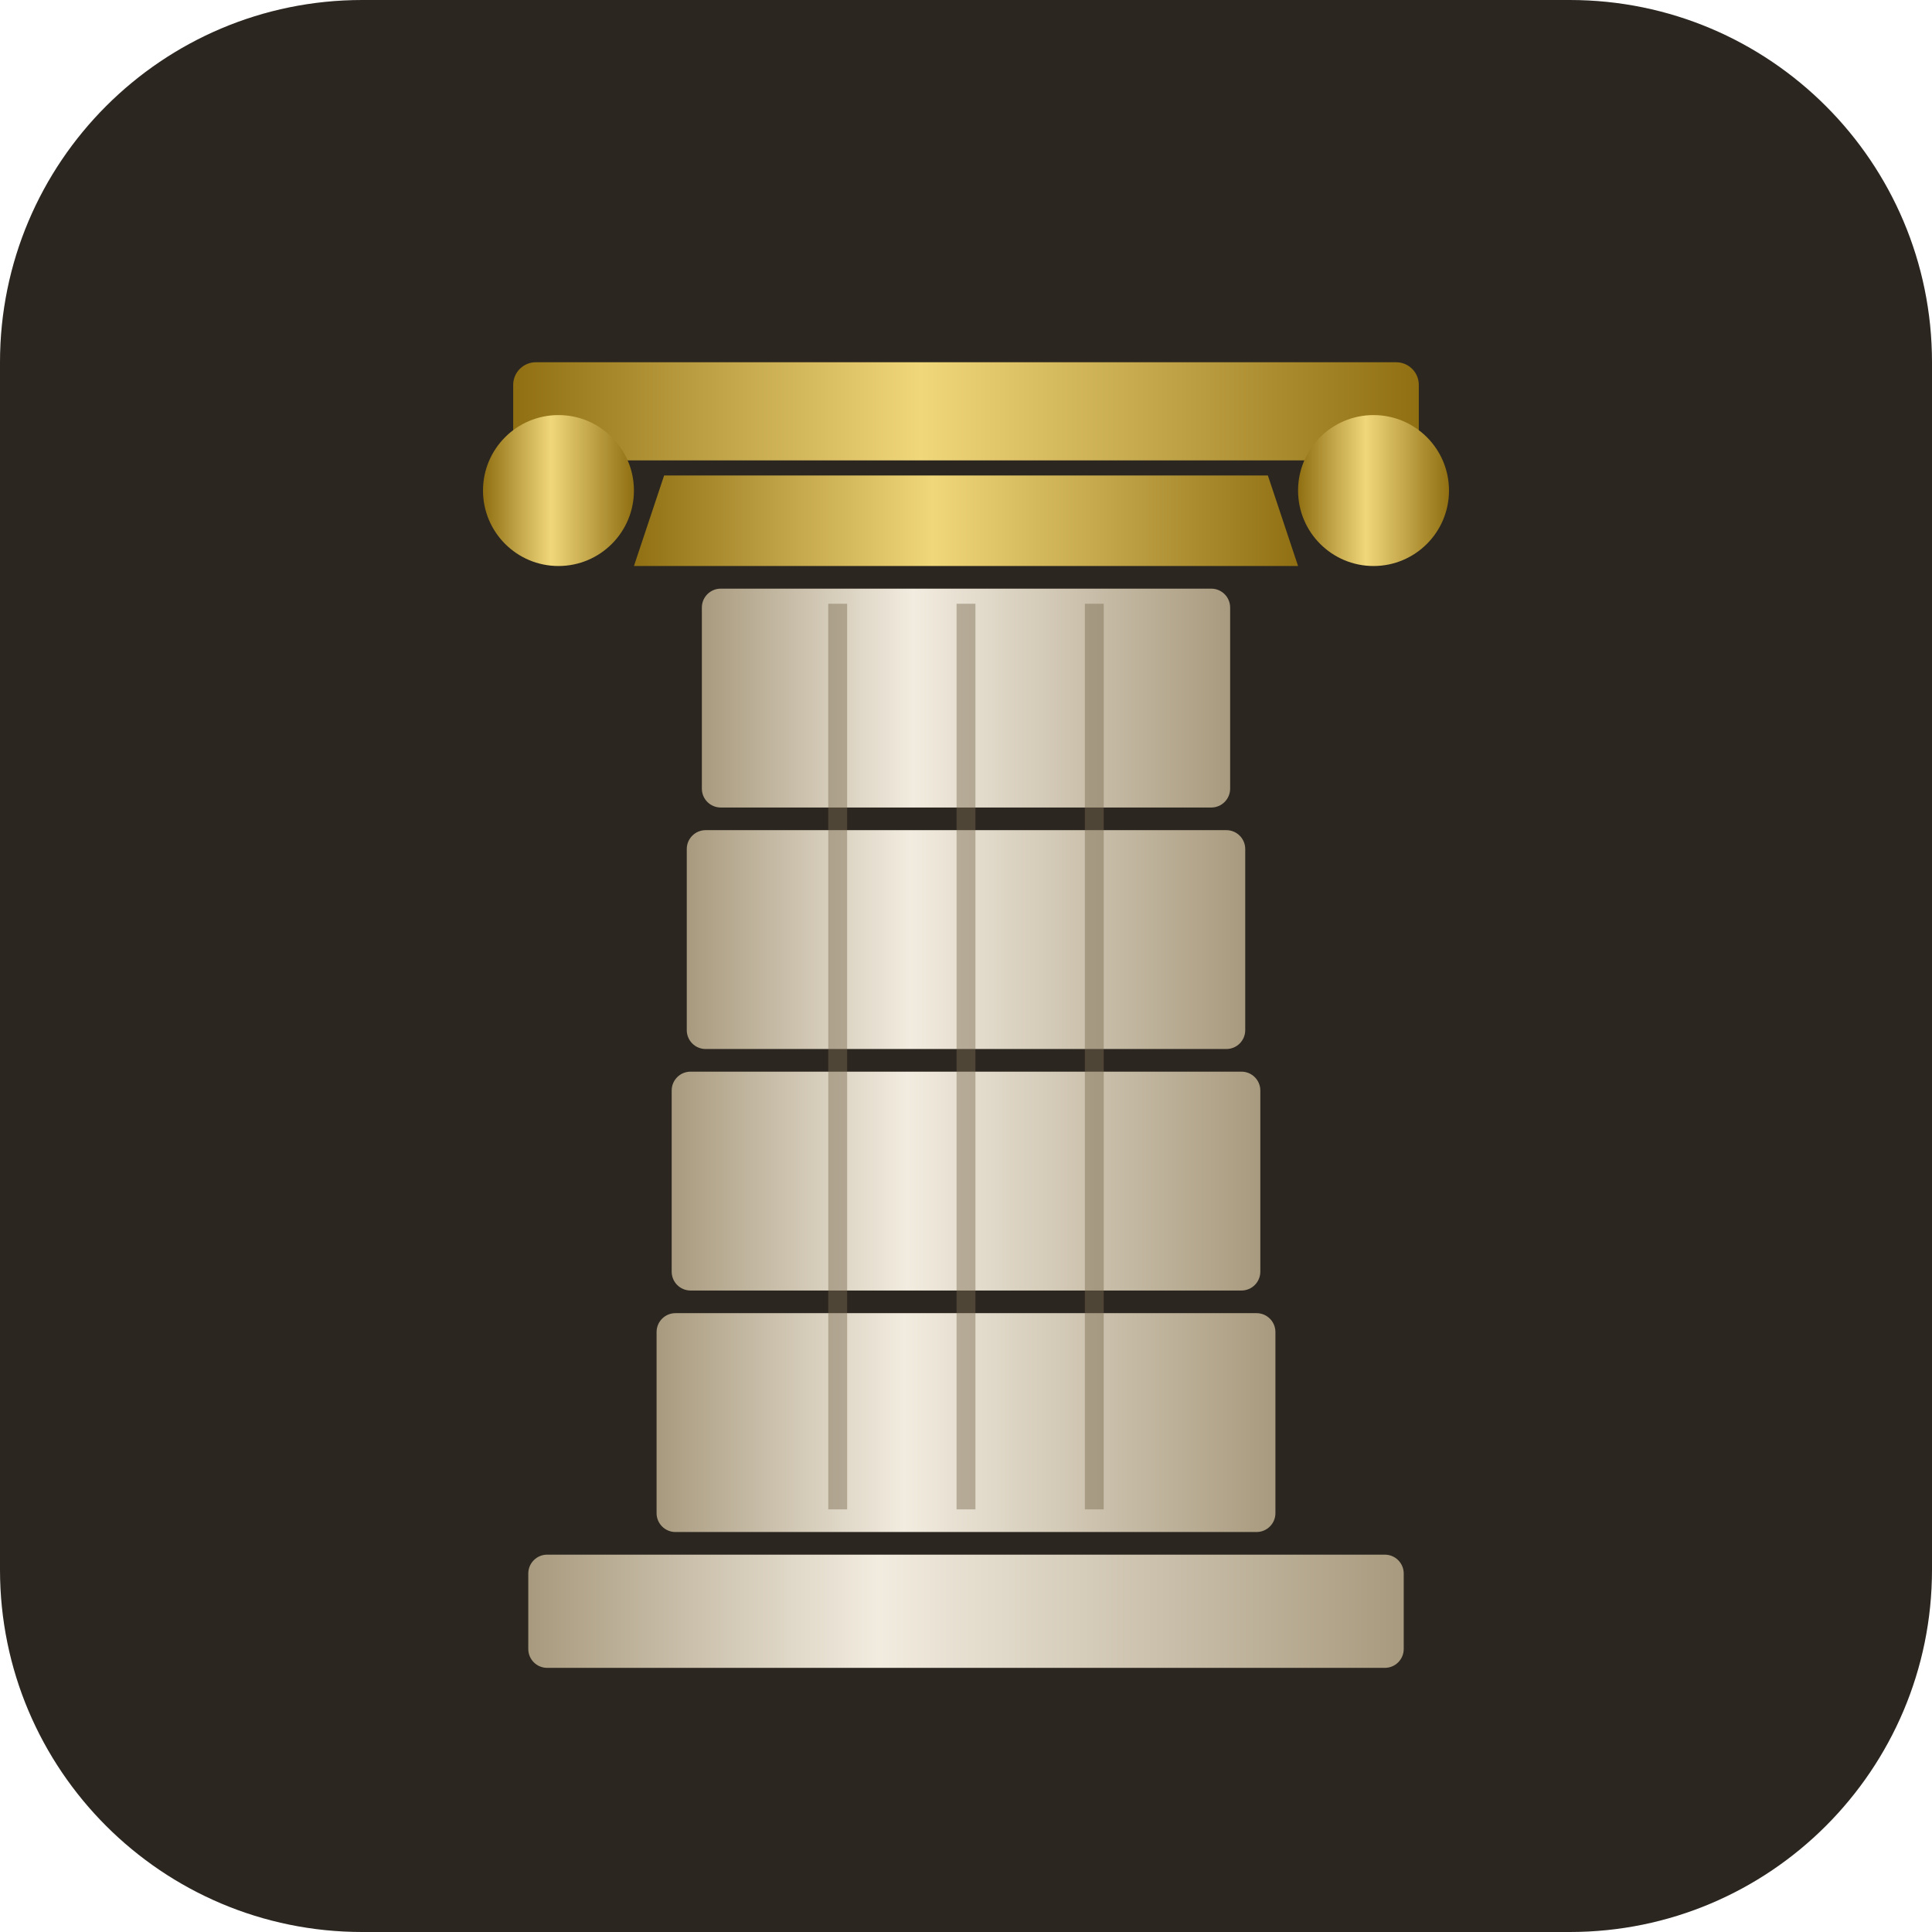
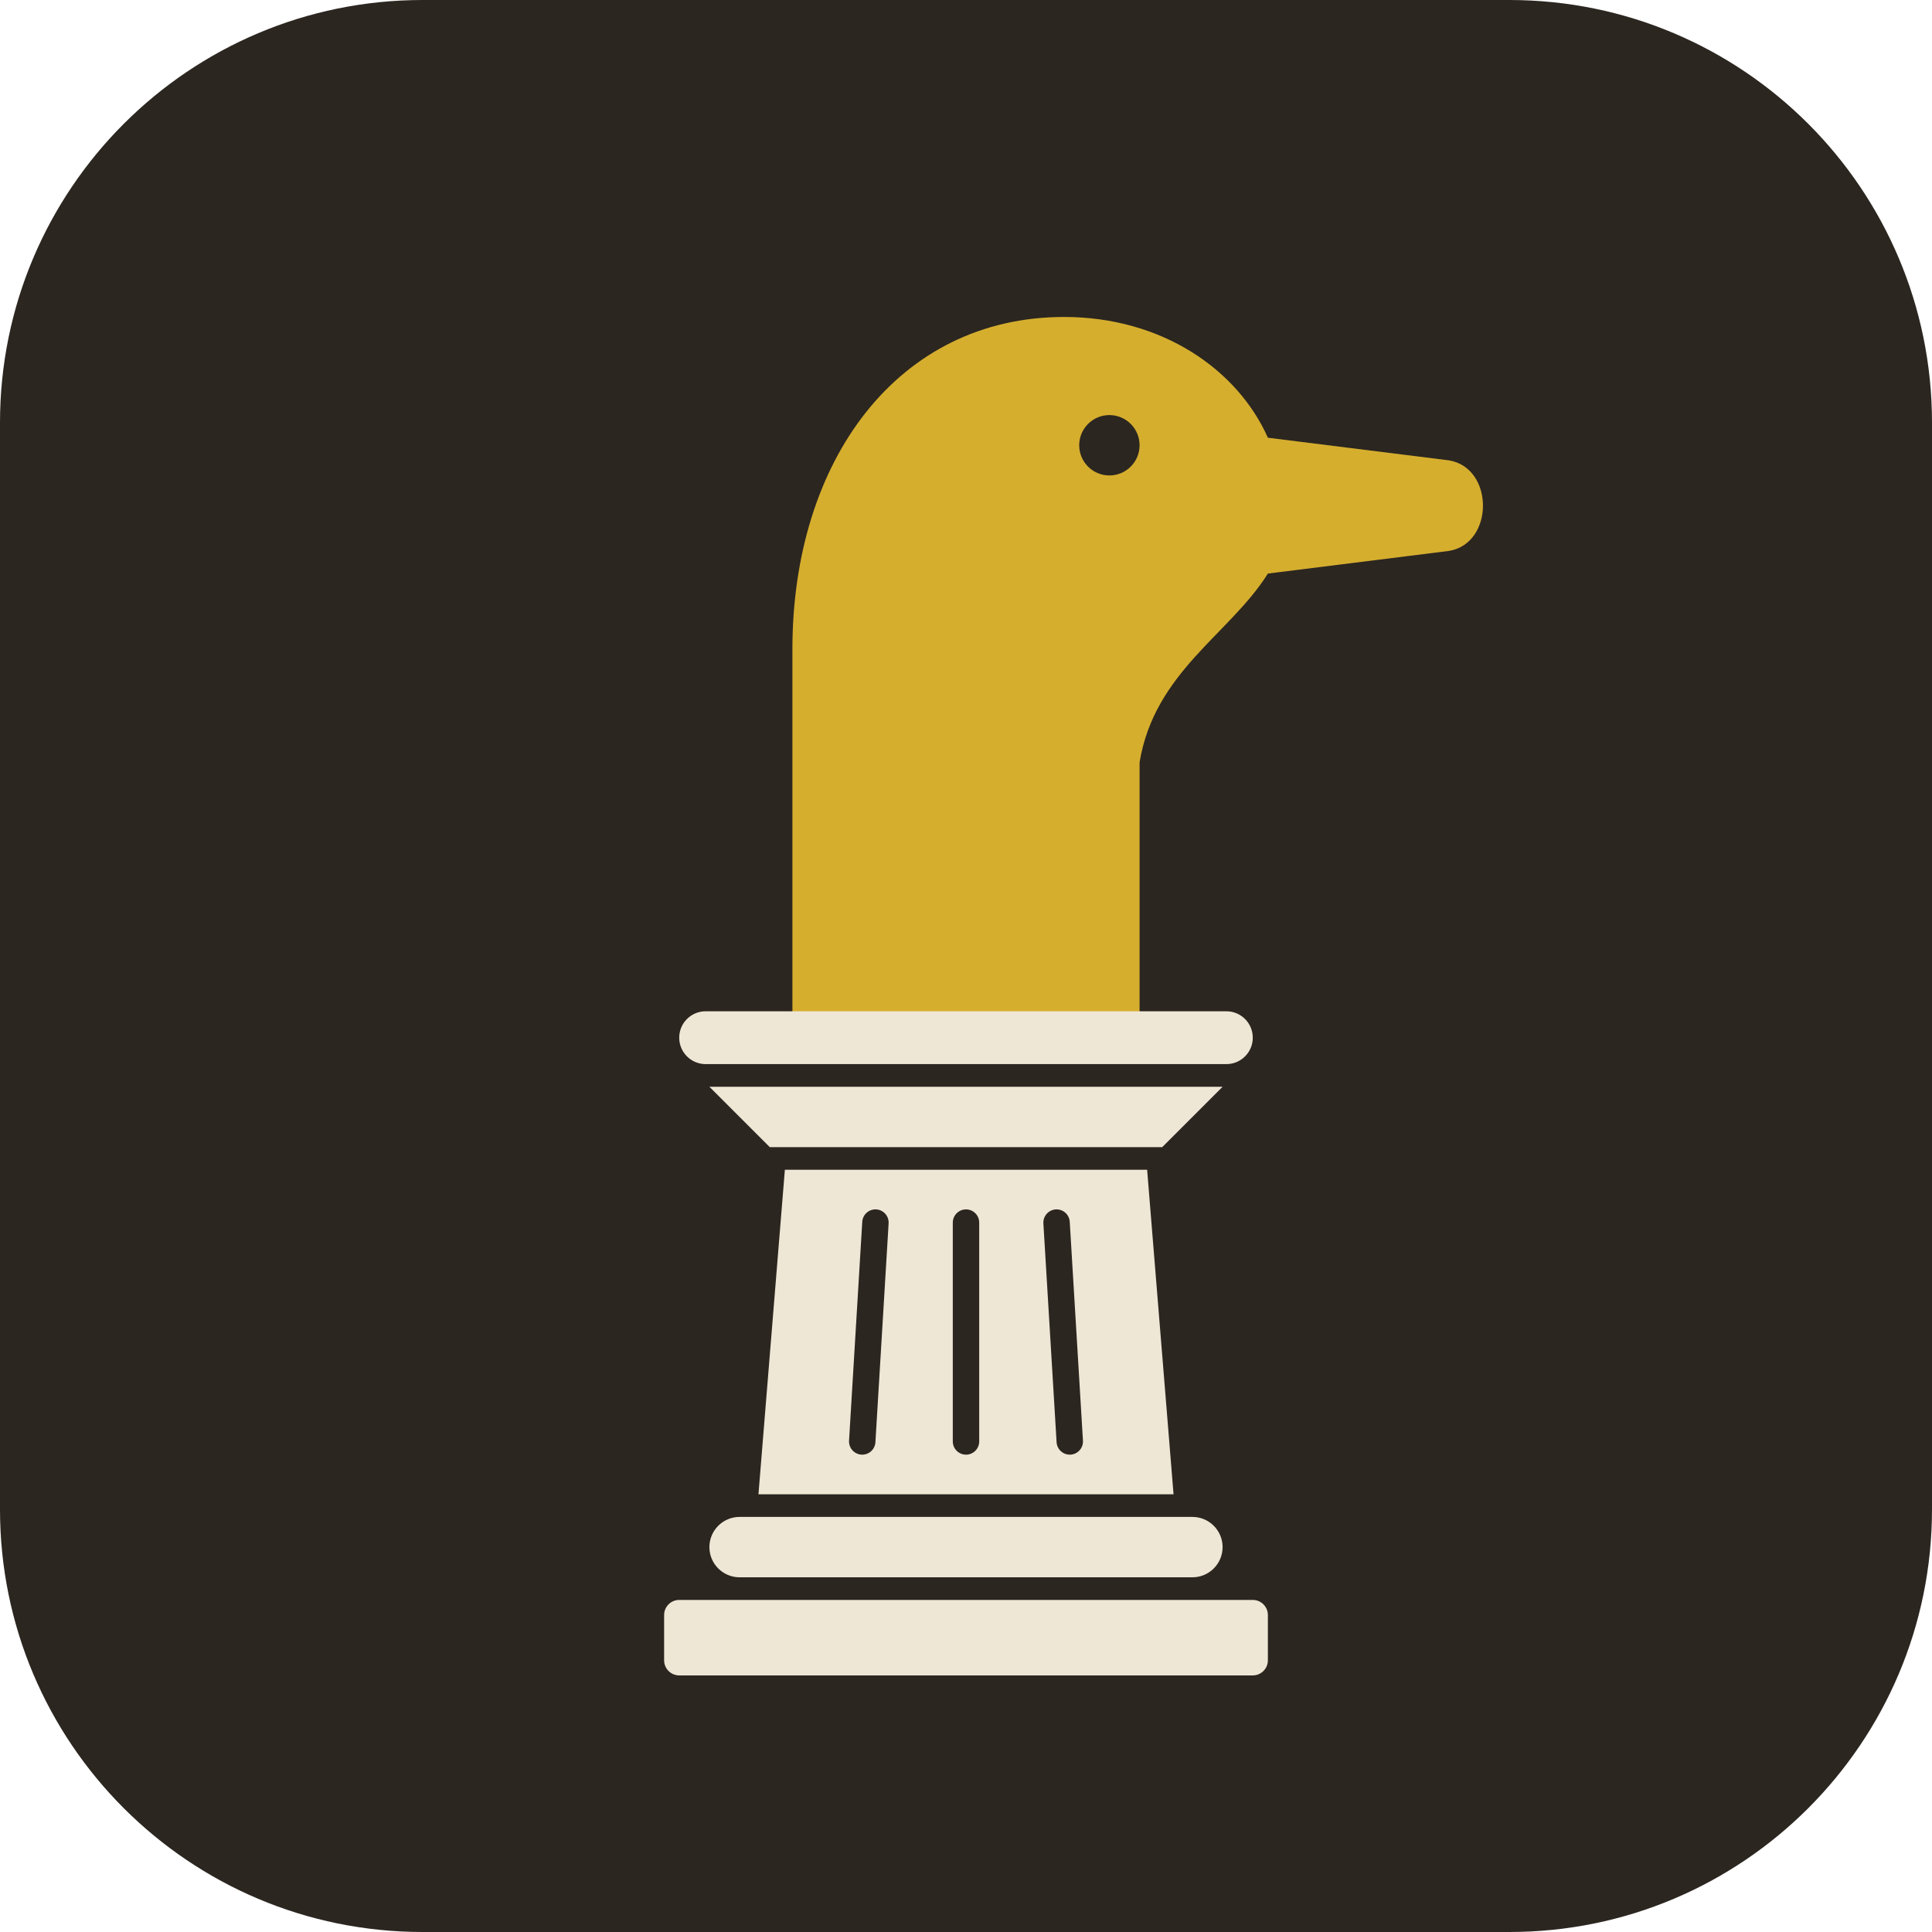
<svg xmlns="http://www.w3.org/2000/svg" viewBox="0 0 512 512">
-   <defs>
-     <linearGradient id="s" x1="0" x2="1">
-       <stop offset="0" stop-color="#a89a7e" />
-       <stop offset=".4" stop-color="#f2ece0" />
-       <stop offset="1" stop-color="#a89a7e" />
-     </linearGradient>
-     <linearGradient id="g" x1="0" x2="1">
-       <stop offset="0" stop-color="#8f6f12" />
-       <stop offset=".45" stop-color="#f0d77a" />
-       <stop offset="1" stop-color="#8f6f12" />
-     </linearGradient>
-   </defs>
-   <rect width="512" height="512" rx="96" fill="#2b2620" />
-   <rect x="136" y="96" width="240" height="26" rx="6" fill="url(#g)" />
-   <circle cx="148" cy="130" r="20" fill="url(#g)" />
-   <circle cx="364" cy="130" r="20" fill="url(#g)" />
-   <path d="M168 150 H344 L336 126 H176 Z" fill="url(#g)" />
-   <g fill="url(#s)">
-     <rect x="186" y="156" width="140" height="58" rx="5" />
-     <rect x="182" y="220" width="148" height="58" rx="5" />
-     <rect x="178" y="284" width="156" height="58" rx="5" />
-     <rect x="174" y="348" width="164" height="58" rx="5" />
+   <rect width="512" height="512" rx="112" fill="#2b2620" />
+   <g transform="translate(2 -28)">
+     <path fill="#d6ae2e" d="M208 300V200c0-50 28-88 72-88 26 0 46 14 54 32l48 6c12 2 12 22 0 24l-48 6c-10 16-30 26-34 50v70z" />
+     <circle cx="292" cy="146" r="8" fill="#2b2620" />
+     <g fill="#efe7d6">
+       <rect x="178" y="296" width="152" height="14" rx="7" />
+       <path d="M186 316h136l-16 16H202z" />
+       <path d="M206 338h96l7 86H199z" />
+       <rect x="186" y="430" width="136" height="16" rx="8" />
+       <rect x="174" y="452" width="160" height="20" rx="4" />
+     </g>
+     <path stroke="#2b2620" stroke-width="7" stroke-linecap="round" d="M230 352l-3.5 58M254 352v58M278 352l3.5 58" />
  </g>
-   <g stroke="#7a6b50" stroke-opacity=".45" stroke-width="5">
-     <path d="M222 160v240M256 160v240M290 160v240" />
-   </g>
-   <rect x="140" y="412" width="232" height="30" rx="5" fill="url(#s)" />
</svg>
